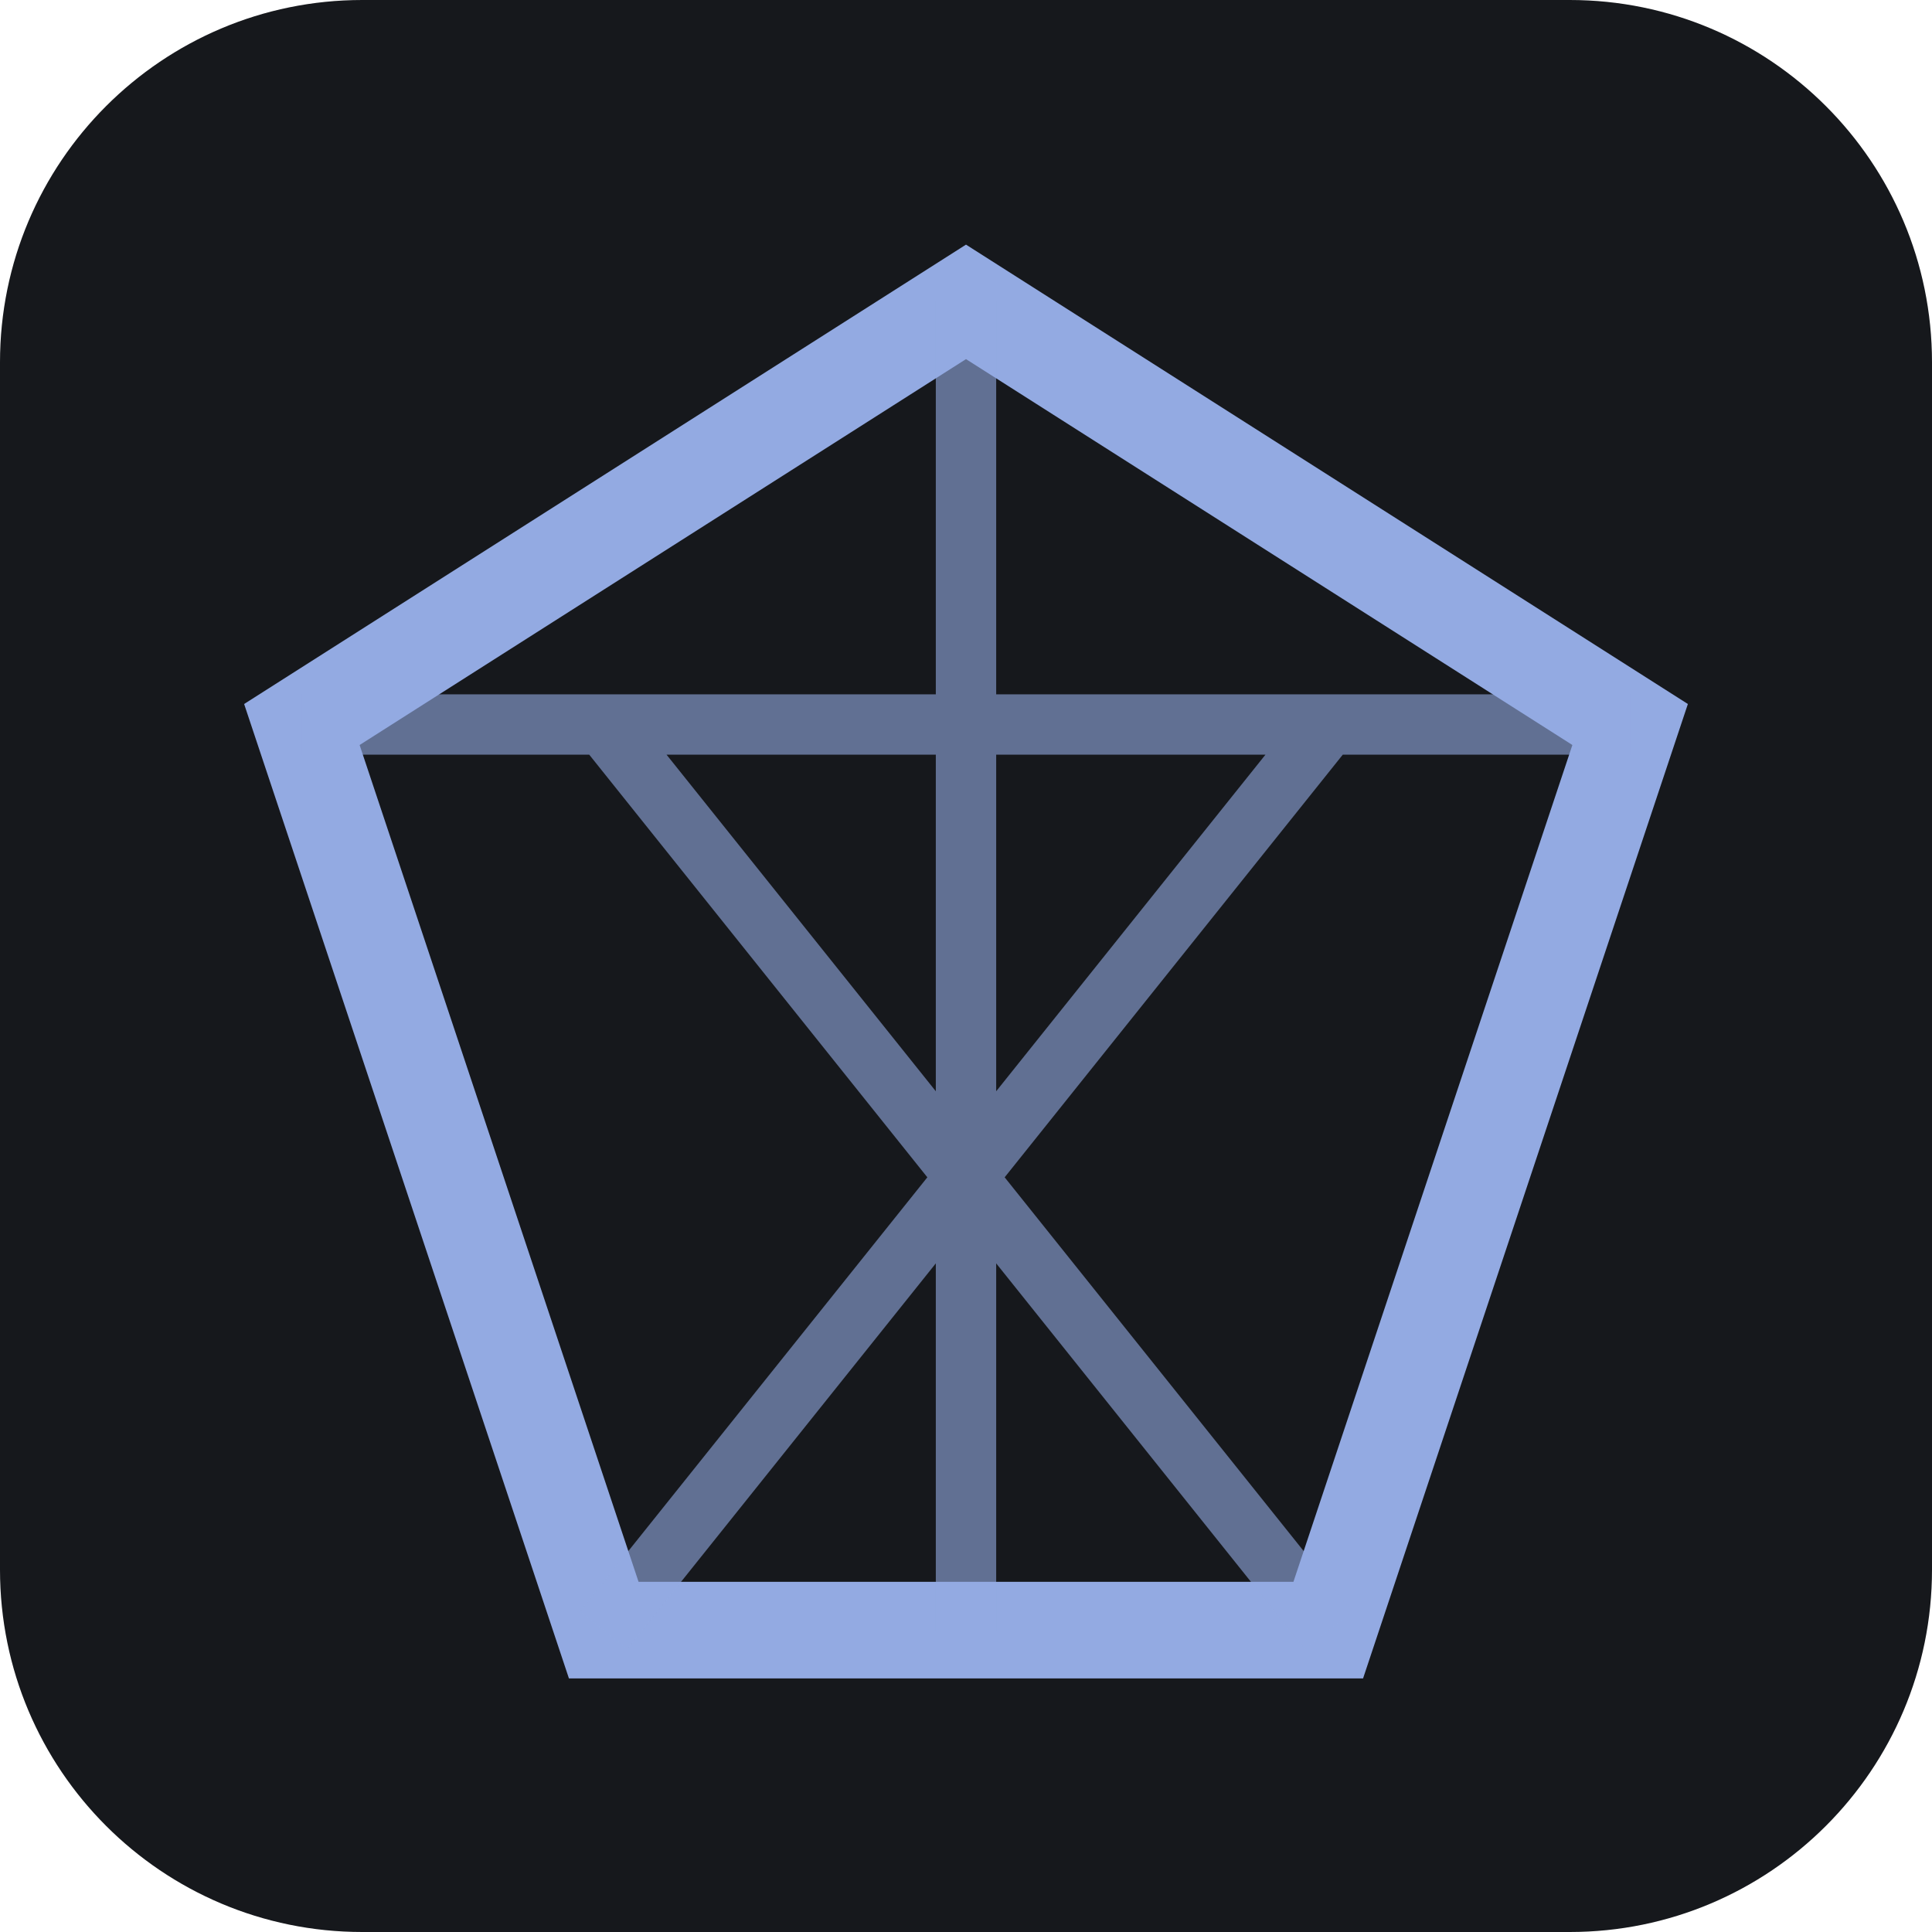
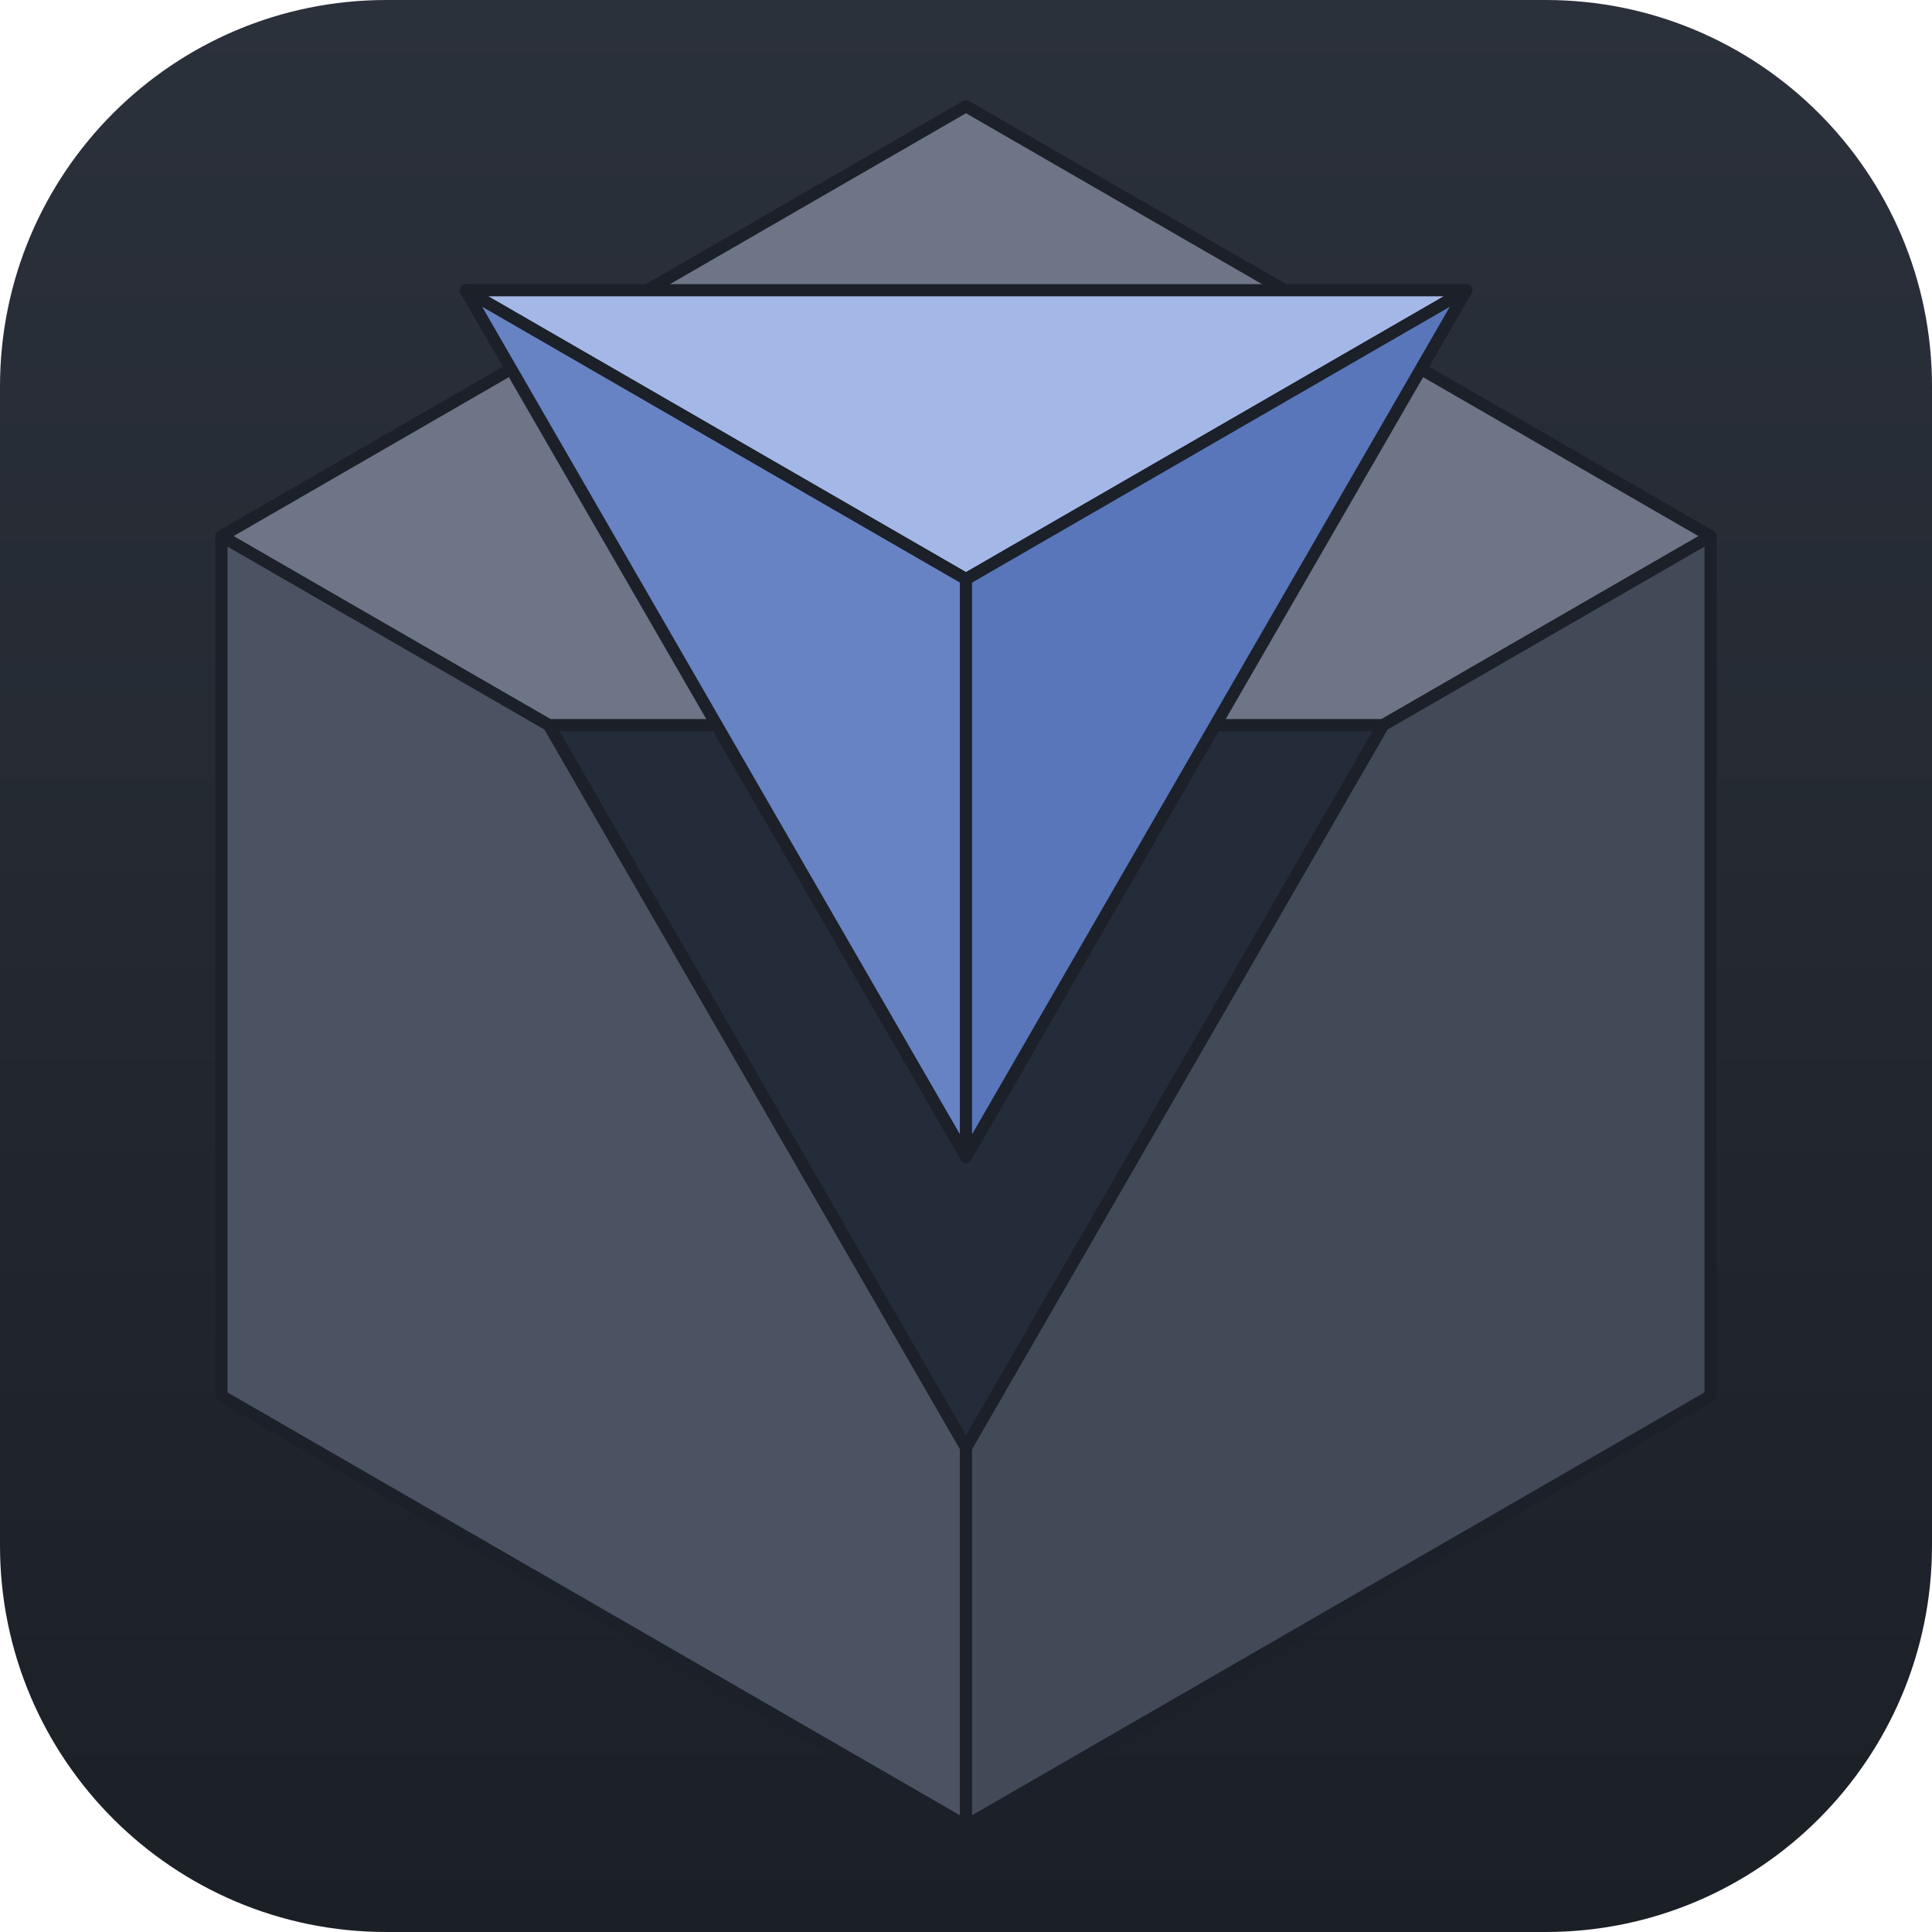
- <svg xmlns="http://www.w3.org/2000/svg" viewBox="0 0 32 32">
-   <rect width="32" height="32" rx="6" fill="#16181c" />
-   <path d="M16 5 L27 12 L22 27 L10 27 L5 12 Z" fill="none" stroke="#93aae2" stroke-width="1.6" />
-   <path d="M16 5 L16 27 M5 12 L27 12 M10 27 L22 12 M22 27 L10 12" fill="none" stroke="#93aae2" stroke-width="1" opacity="0.6" />
+ <svg xmlns="http://www.w3.org/2000/svg" viewBox="0 0 256 256" width="256" height="256" role="img" aria-label="Tetravox">
+   <defs>
+     <linearGradient id="p" x1="0" y1="0" x2="0" y2="1">
+       <stop offset="0" stop-color="#2b313b" />
+       <stop offset="1" stop-color="#1b1f26" />
+     </linearGradient>
+   </defs>
+   <rect x="0.000" y="0.000" width="256.000" height="256.000" rx="51.200" ry="51.200" fill="url(#p)" />
+   <g transform="translate(0.000,0.000)">
+     <polygon points="128.000,14.080 29.342,71.040 72.752,96.102 183.248,96.102 226.658,71.040" fill="#6d7586" stroke="#1b2029" stroke-width="1.600" stroke-linejoin="round" />
+     <polygon points="29.342,71.040 29.342,184.960 128.000,241.920 128.000,191.795 72.752,96.102" fill="#4b5362" stroke="#1b2029" stroke-width="1.600" stroke-linejoin="round" />
+     <polygon points="226.658,71.040 183.248,96.102 128.000,191.795 128.000,241.920 226.658,184.960" fill="#424a58" stroke="#1b2029" stroke-width="1.600" stroke-linejoin="round" />
+     <polygon points="183.248,96.102 72.752,96.102 128.000,191.795" fill="#252c39" stroke="#1b2029" stroke-width="1.600" stroke-linejoin="round" />
+     <polygon points="194.298,38.459 61.702,38.459 128.000,76.736" fill="#a4b8e7" stroke="#1b2029" stroke-width="1.600" stroke-linejoin="round" />
+     <polygon points="61.702,38.459 128.000,153.290 128.000,76.736" fill="#6883c4" stroke="#1b2029" stroke-width="1.600" stroke-linejoin="round" />
+     <polygon points="128.000,153.290 194.298,38.459 128.000,76.736" fill="#5976bb" stroke="#1b2029" stroke-width="1.600" stroke-linejoin="round" />
+   </g>
</svg>
